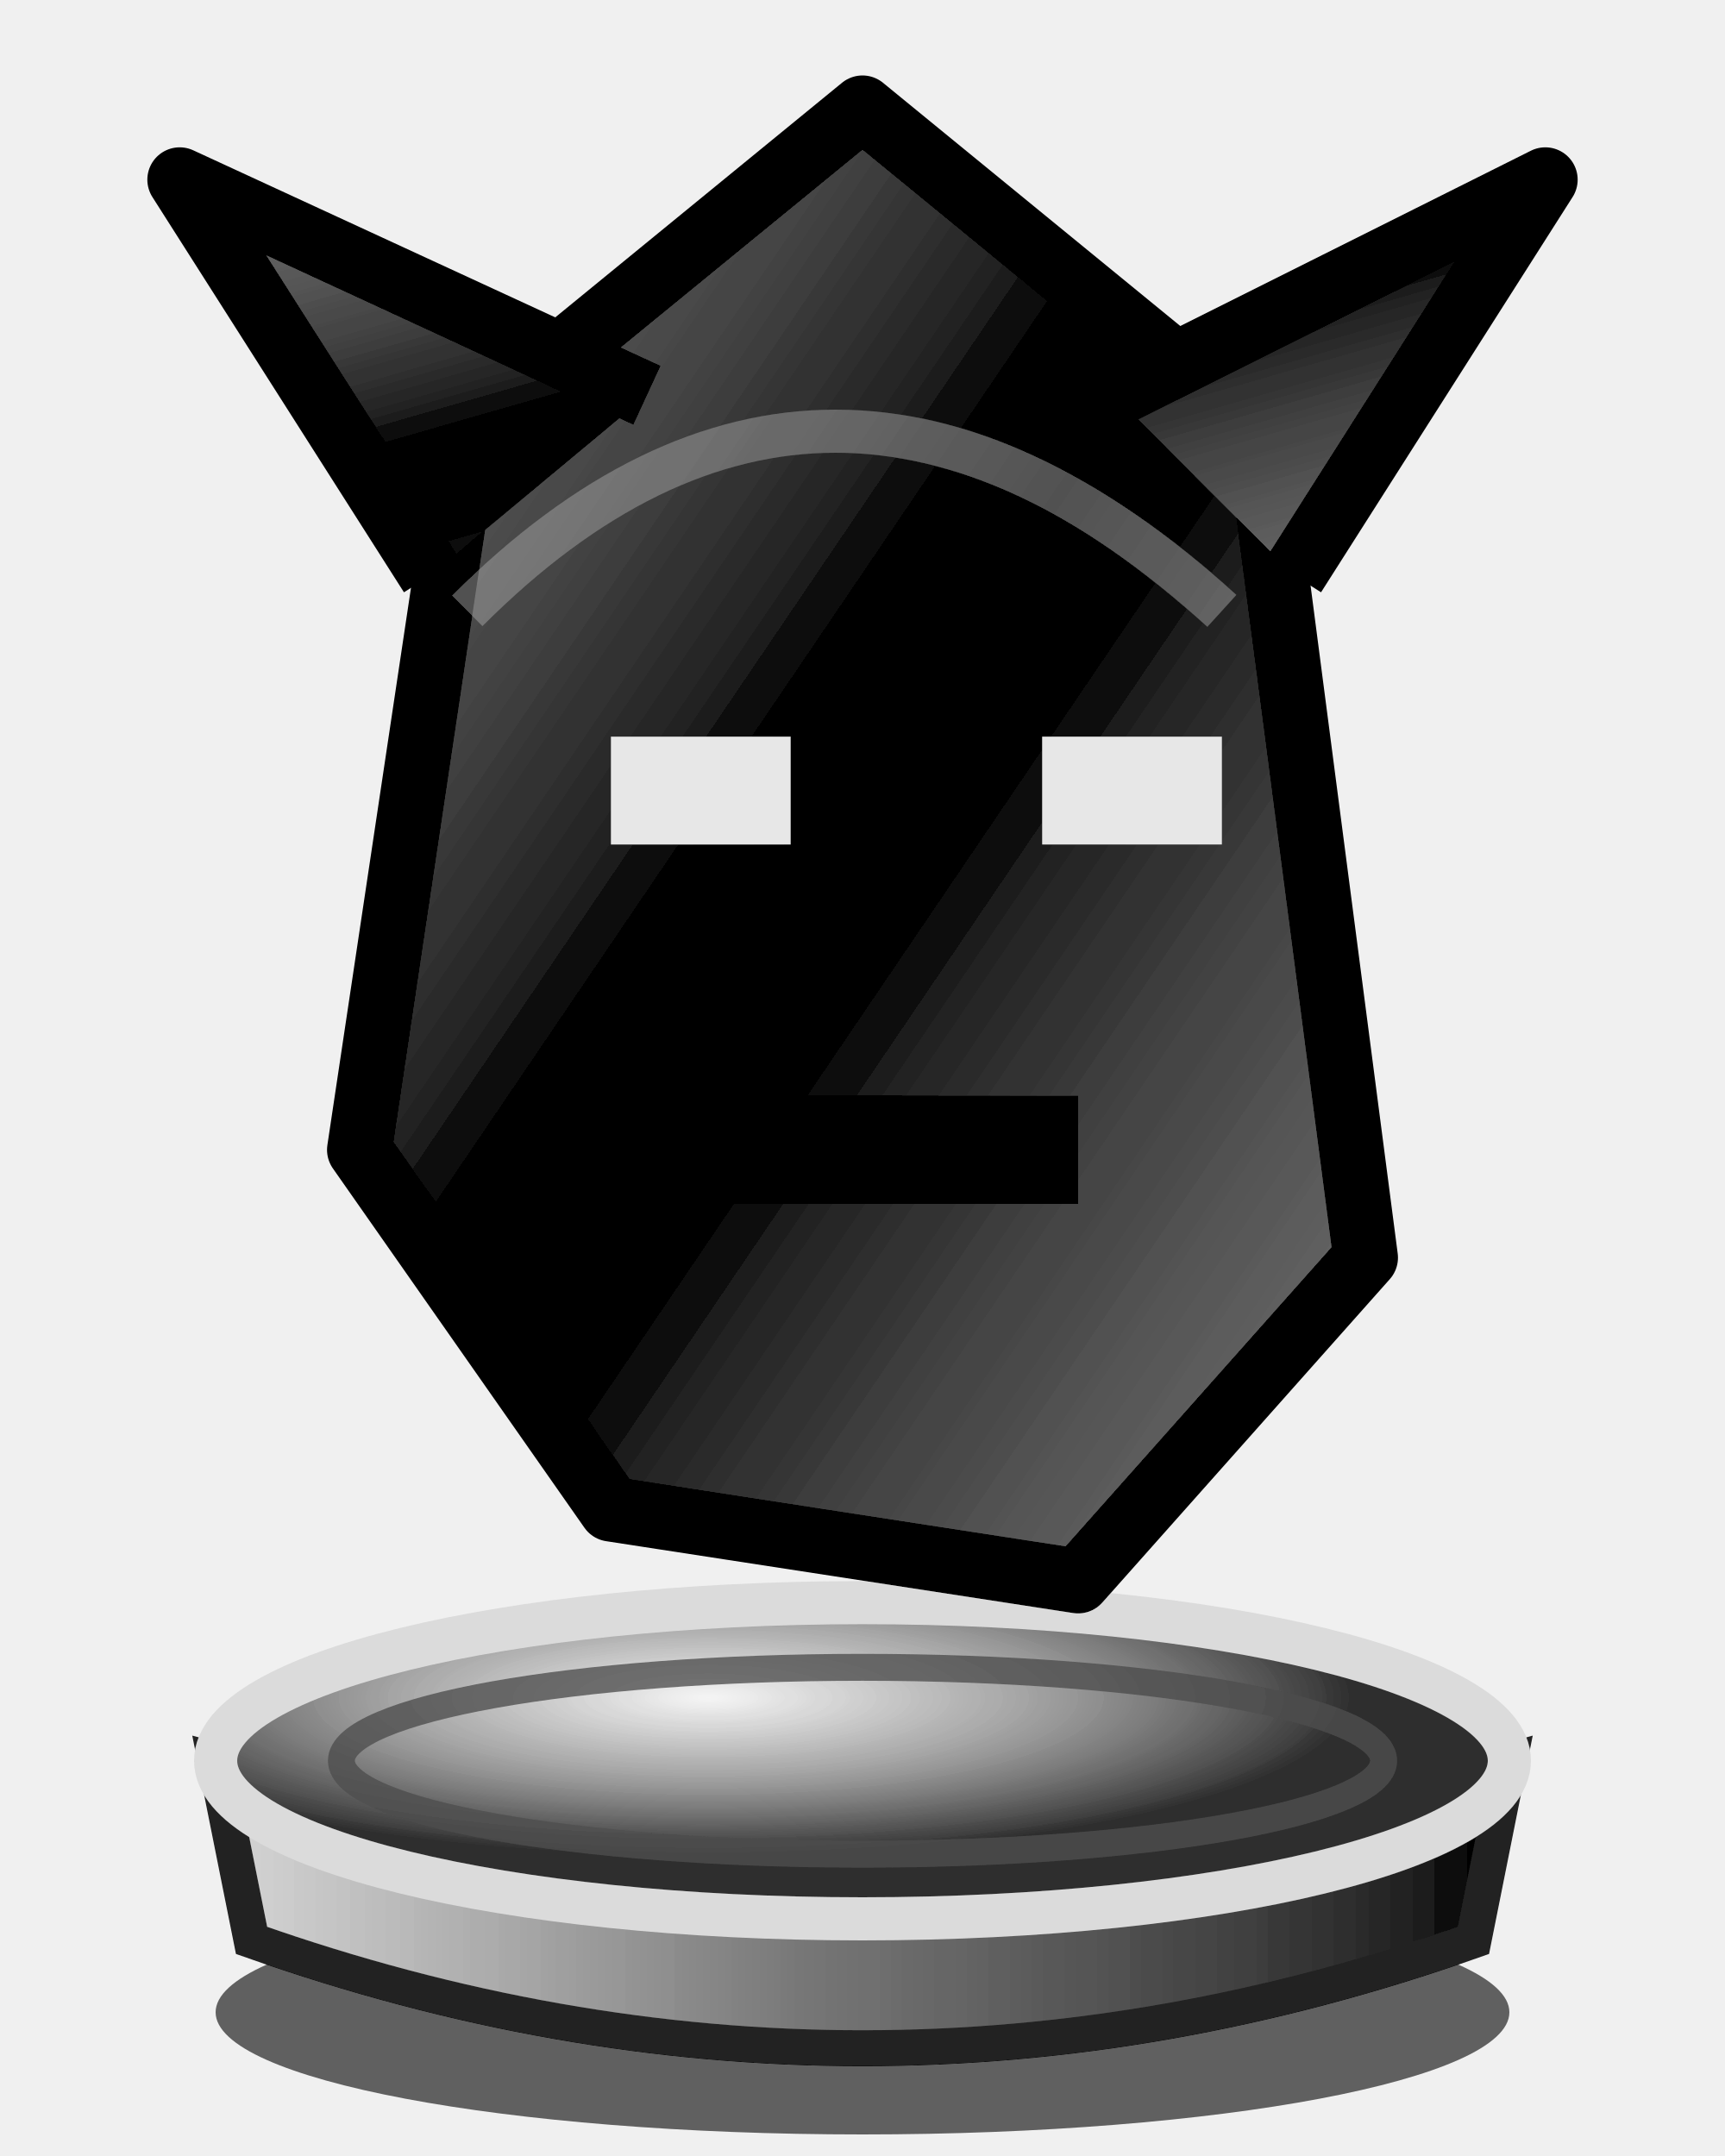
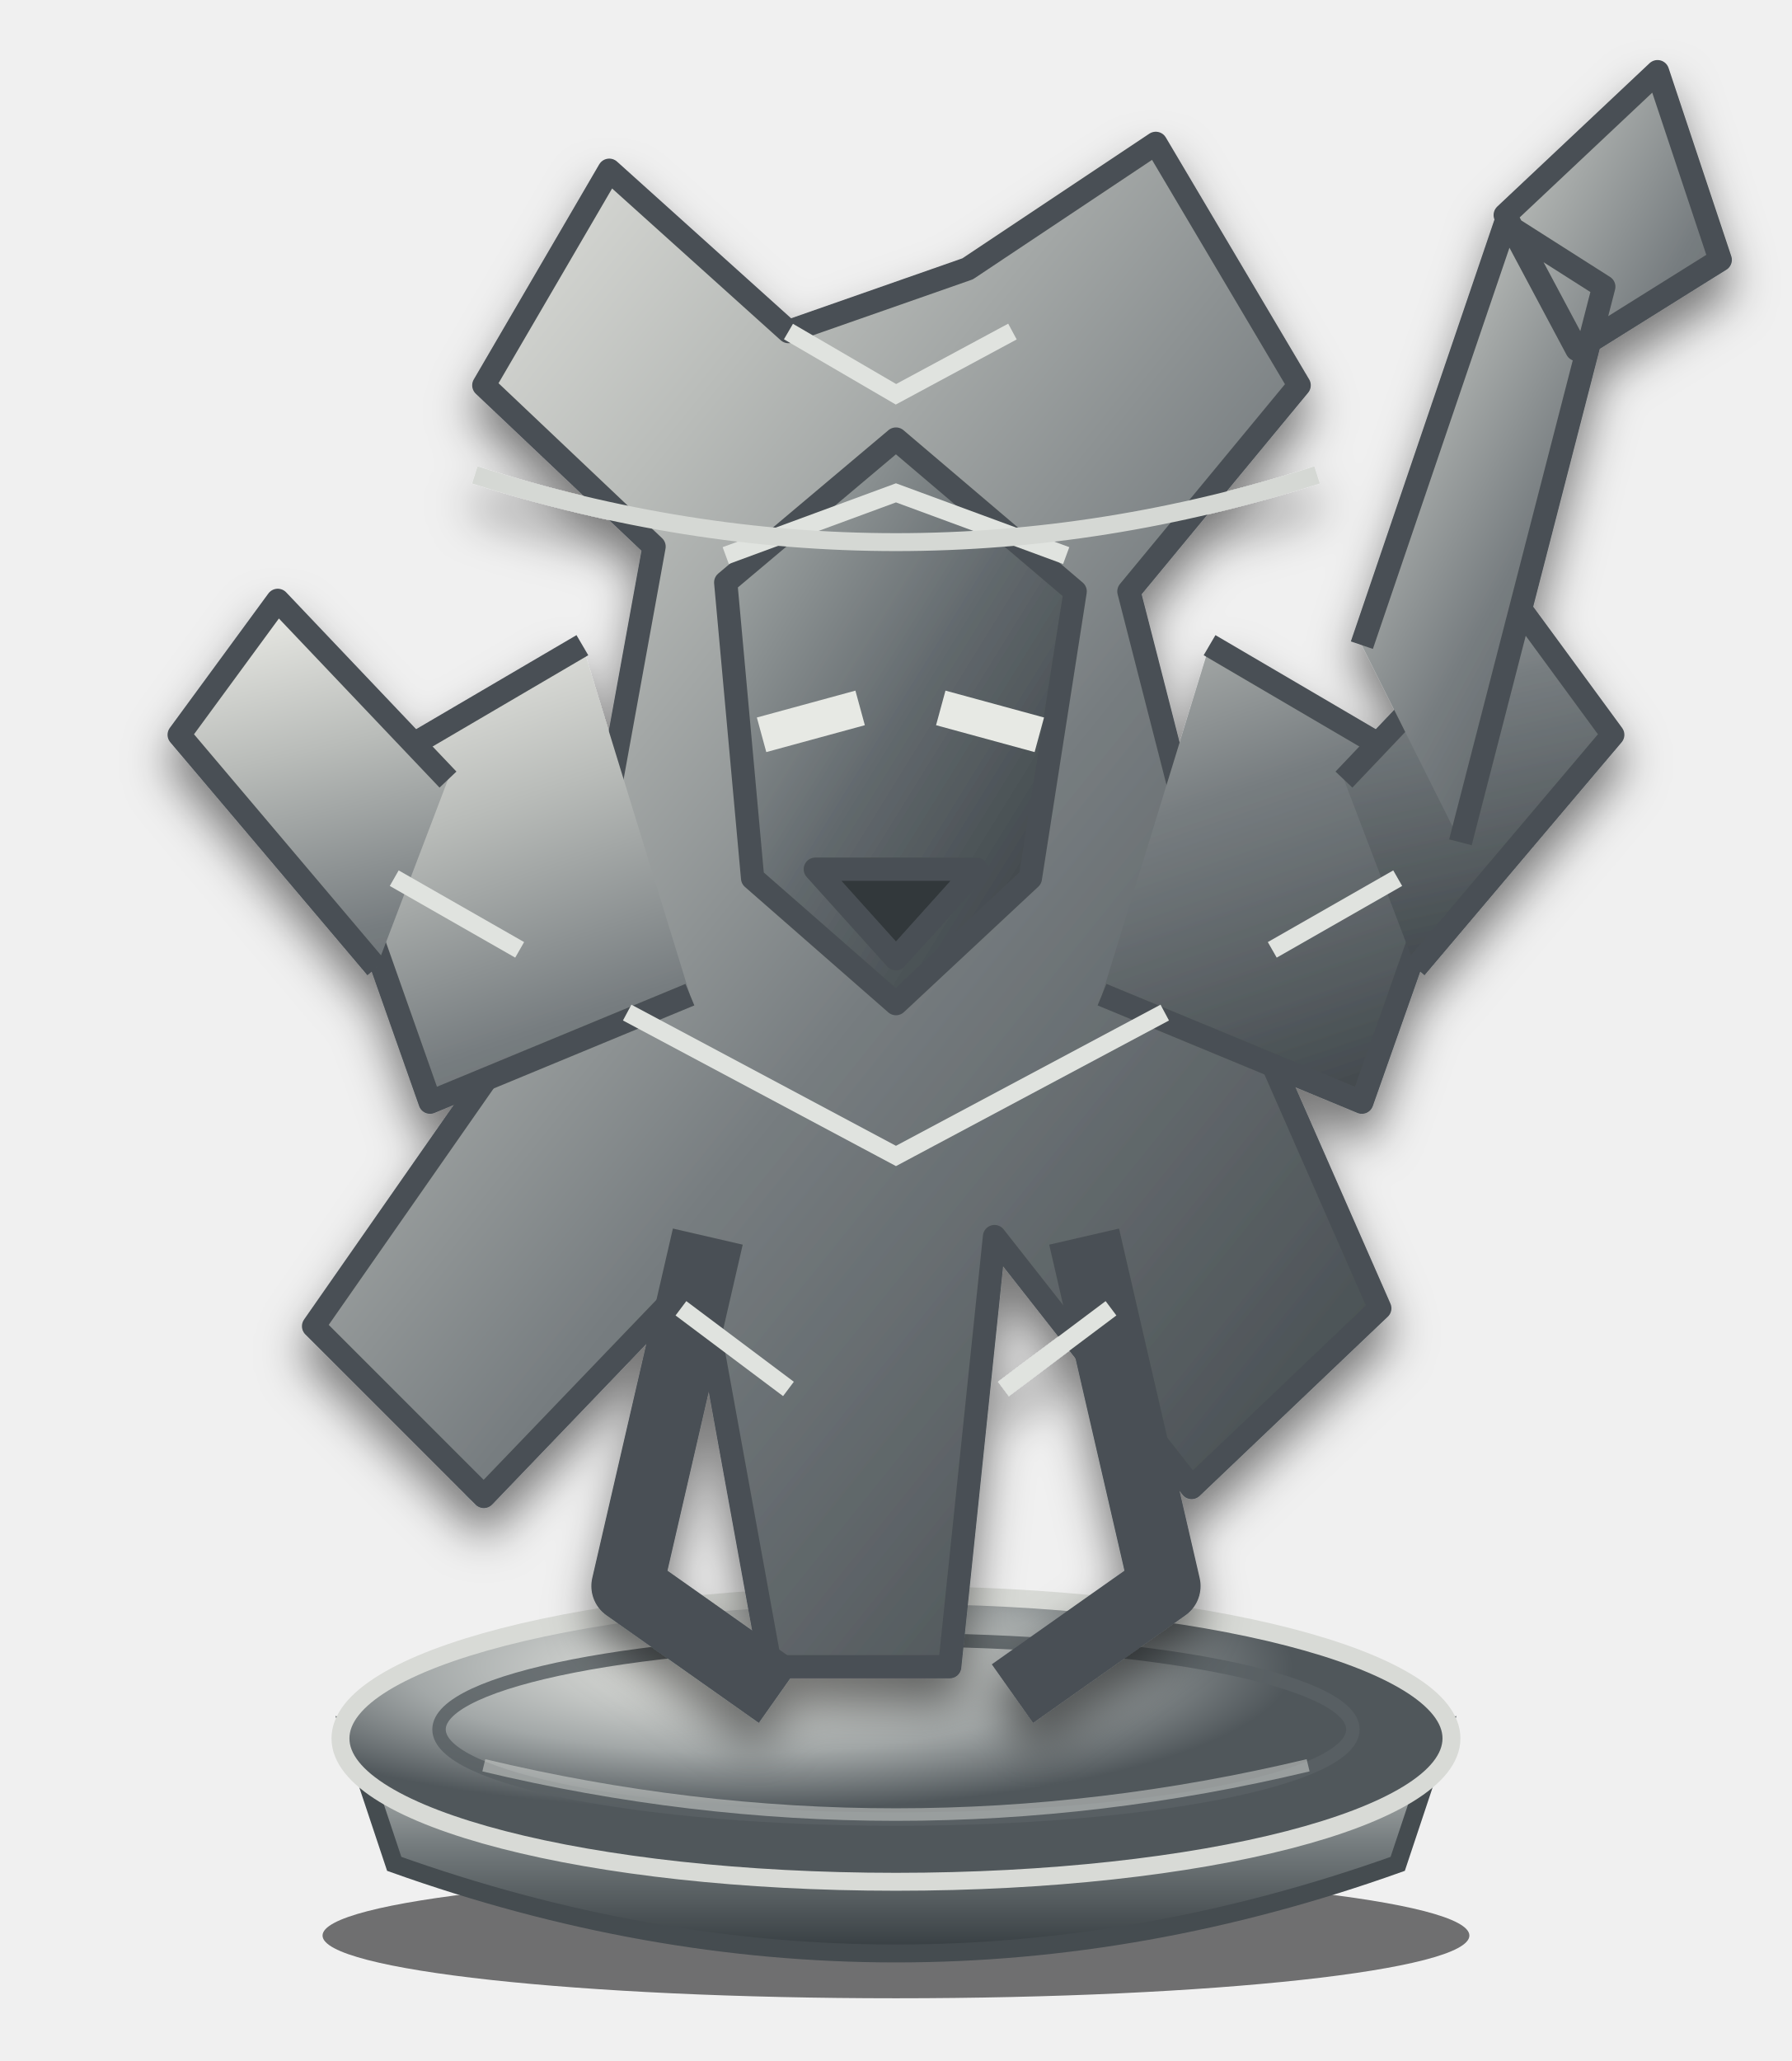
- <svg xmlns="http://www.w3.org/2000/svg" class="monster-sprite monster-general-cinzas" viewBox="0 0 48 60" style="filter:grayscale(1) saturate(.1) contrast(1.12)" role="img" aria-label="general-cinzas">
+ <svg xmlns="http://www.w3.org/2000/svg" viewBox="0 0 200 230" role="img" aria-label="Miniatura de general-cinzas">
  <defs>
-     <linearGradient id="monster-metal-general-cinzas" x1="0" y1="0" x2="1" y2="1">
-       <stop offset="0" stop-color="#c46a3e" />
-       <stop offset=".48" stop-color="#592a25" />
-       <stop offset="1" stop-color="#c46a3e" />
+     <linearGradient id="stone" x1="0" y1="0" x2=".85" y2="1">
+       <stop offset="0" stop-color="#f0f0eb" />
+       <stop offset=".28" stop-color="#b9bcb9" />
+       <stop offset=".58" stop-color="#777d80" />
+       <stop offset="1" stop-color="#444b4f" />
    </linearGradient>
-     <radialGradient id="monster-glint-general-cinzas">
-       <stop offset="0" stop-color="#fff" stop-opacity=".65" />
-       <stop offset="1" stop-color="#fff" stop-opacity="0" />
+     <linearGradient id="stoneDark" x1="0" y1="0" x2="1" y2="1">
+       <stop offset="0" stop-color="#aeb3b1" />
+       <stop offset=".5" stop-color="#62696d" />
+       <stop offset="1" stop-color="#32393d" />
+     </linearGradient>
+     <linearGradient id="base" x1="0" y1="0" x2="0" y2="1">
+       <stop offset="0" stop-color="#cfd2cf" />
+       <stop offset=".5" stop-color="#777e80" />
+       <stop offset="1" stop-color="#353c40" />
+     </linearGradient>
+     <radialGradient id="baseTop" cx="36%" cy="25%">
+       <stop offset="0" stop-color="#f1f1ec" />
+       <stop offset=".6" stop-color="#a3a8a8" />
+       <stop offset="1" stop-color="#50575b" />
    </radialGradient>
-     <linearGradient id="mini-base-side">
-       <stop offset="0" stop-color="#d3d4d1" />
-       <stop offset=".45" stop-color="#7c8284" />
-       <stop offset="1" stop-color="#3b4144" />
-     </linearGradient>
-     <radialGradient id="mini-base-top" cx="38%" cy="30%">
-       <stop offset="0" stop-color="#f0f0ec" />
-       <stop offset=".55" stop-color="#9a9fa0" />
-       <stop offset="1" stop-color="#4a5053" />
-     </radialGradient>
+     <filter id="shadow" x="-30%" y="-30%" width="160%" height="170%">
+       <feGaussianBlur in="SourceAlpha" stdDeviation="2.5" />
+       <feOffset dy="3" />
+       <feComponentTransfer>
+         <feFuncA type="linear" slope=".5" />
+       </feComponentTransfer>
+       <feMerge>
+         <feMergeNode />
+         <feMergeNode in="SourceGraphic" />
+       </feMerge>
+     </filter>
  </defs>
-   <ellipse cx="24" cy="56" rx="18" ry="3.4" fill="#080a0b" opacity=".6" />
-   <path d="M6 49 Q24 54 42 49 L41 54 Q24 60 7 54Z" fill="url(#mini-base-side)" stroke="#444a4d" stroke-width="1" />
-   <ellipse cx="24" cy="49" rx="18" ry="4.4" fill="url(#mini-base-top)" stroke="#d9d9d4" stroke-width="1.2" />
-   <ellipse cx="24" cy="49" rx="14.5" ry="2.6" fill="none" stroke="#5c6265" stroke-width=".75" opacity=".8" />
-   <g transform="translate(0,-2)" class="monster-creature" fill="url(#monster-metal-general-cinzas)" stroke="#592a25" stroke-width="1.8" stroke-linejoin="round">
-     <path d="M13 14 L24 5 L35 14 L38 37 L30 46 L17 44 L10 34Z" />
-     <path d="M12 18 L5 7 L18 13 M36 18 L43 7 L31 13" />
-     <path d="M17 24 L22 24 M29 24 L34 24" stroke="#ffdf9b" stroke-width="3" />
-     <path d="M18 34 L30 34" stroke="#44251b" stroke-width="3" />
+   <ellipse cx="100" cy="216" rx="64" ry="7" fill="#050607" opacity=".55" />
+   <path d="M39 193 Q100 211 161 193 L156 208 Q100 228 44 208Z" fill="url(#base)" stroke="#454c50" stroke-width="2" />
+   <ellipse cx="100" cy="194" rx="62" ry="16" fill="url(#baseTop)" stroke="#d8dad6" stroke-width="2" />
+   <ellipse cx="100" cy="193" rx="51" ry="10" fill="none" stroke="#596064" stroke-width="1.5" opacity=".85" />
+   <g filter="url(#shadow)">
+     <g fill="url(#stone)" stroke="#4a5054" stroke-width="2.6" stroke-linejoin="round">
+       <path d="M73 61 L54 43 L68 19 L88 37 L108 30 L129 16 L145 43 L126 66 L136 105 L154 146 L133 166 L111 138 L106 186 L86 186 L78 142 L54 167 L35 148 L65 105Z" />
+       <path d="M81 65 L100 49 L120 66 L115 98 L100 112 L84 98Z" fill="url(#stoneDark)" />
+       <path d="M85 82 L96 79 M105 79 L116 82" stroke="#e7e9e4" stroke-width="4" />
+       <path d="M91 97 L109 97 L100 107Z" fill="#31383b" />
+       <path d="M65 72 L36 89 L48 123 L77 111 M135 72 L164 89 L152 123 L123 111" />
+       <path d="M50 87 L31 67 L20 82 L42 108 M150 87 L169 67 L180 82 L158 108" />
+       <path d="M152 72 L168 25 L179 32 L163 94 M168 24 L185 8 L192 29 L176 39Z" />
+       <path d="M79 138 L70 177 L87 189 M121 138 L130 177 L113 189" fill="none" stroke-width="8" />
+     </g>
+     <g fill="none" stroke="#e0e3df" stroke-width="2">
+       <path d="M81 62 L100 55 L119 62 M70 113 L100 129 L130 113 M76 146 L88 155 M124 146 L112 155 M44 98 L58 106 M156 98 L142 106" />
+       <path d="M88 37 L100 44 L113 37" />
+     </g>
+     <path d="M53 53 Q100 68 147 53" fill="none" stroke="#d5d8d4" stroke-width="2" />
  </g>
-   <path d="M13 17 Q23 7 34 17" fill="none" stroke="#fff" stroke-opacity=".23" stroke-width="1.2" />
+   <path d="M54 197 Q100 208 146 197" fill="none" stroke="#e0e2de" stroke-opacity=".48" stroke-width="1.4" />
</svg>
